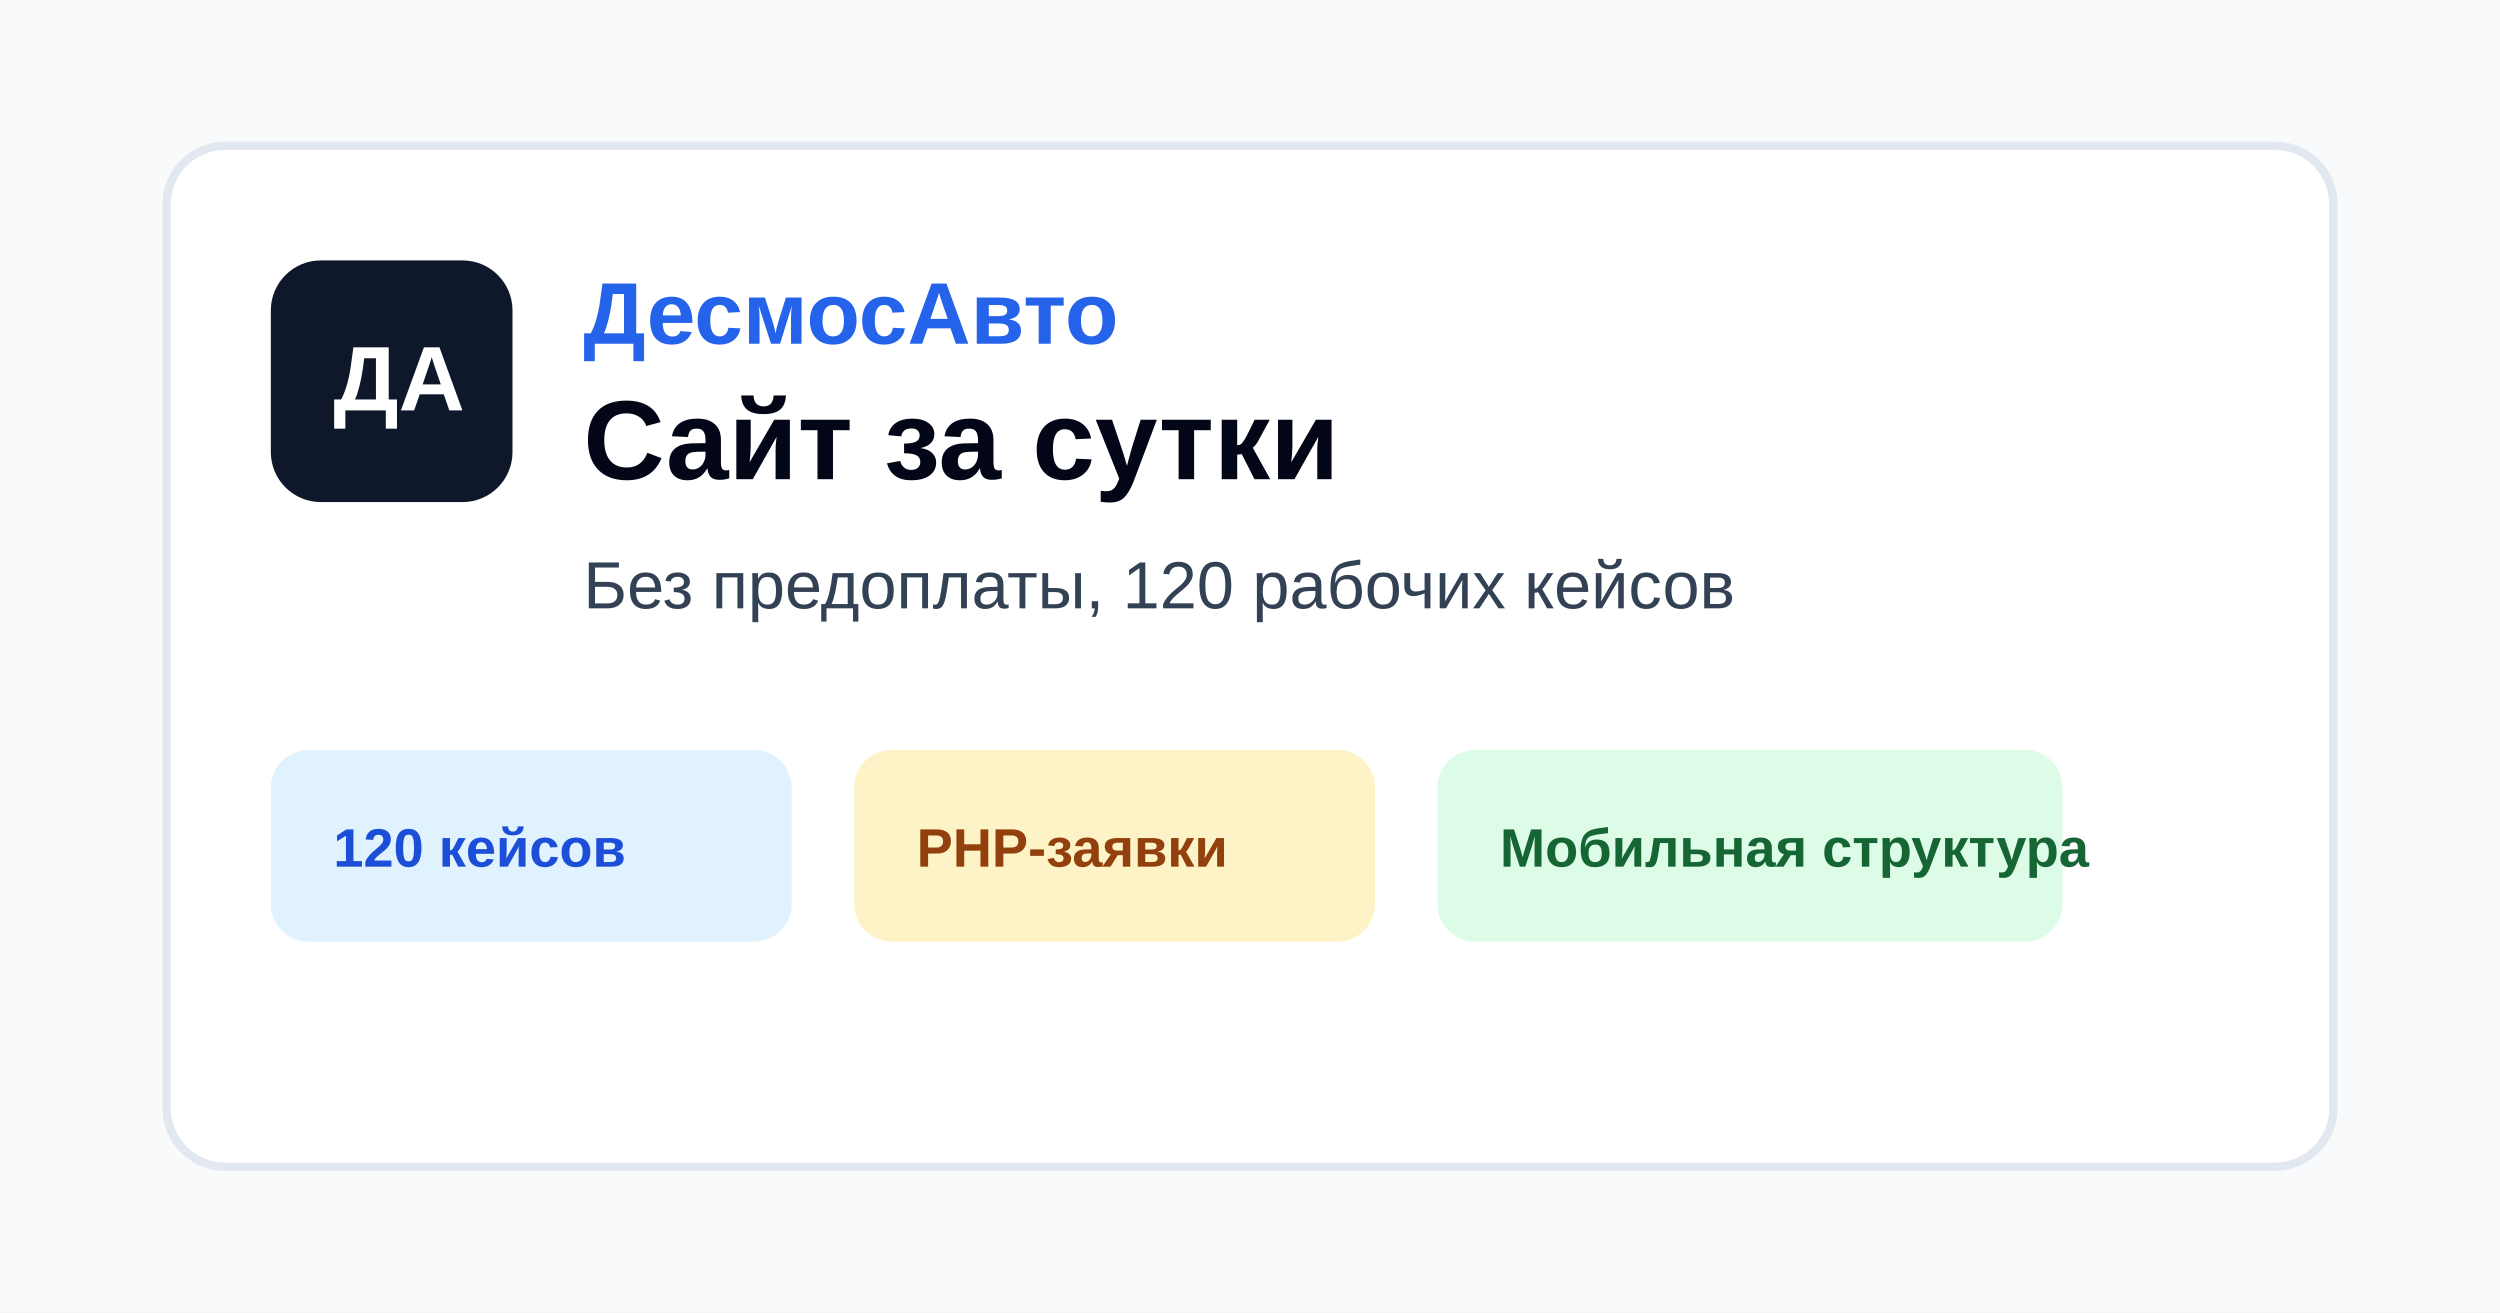
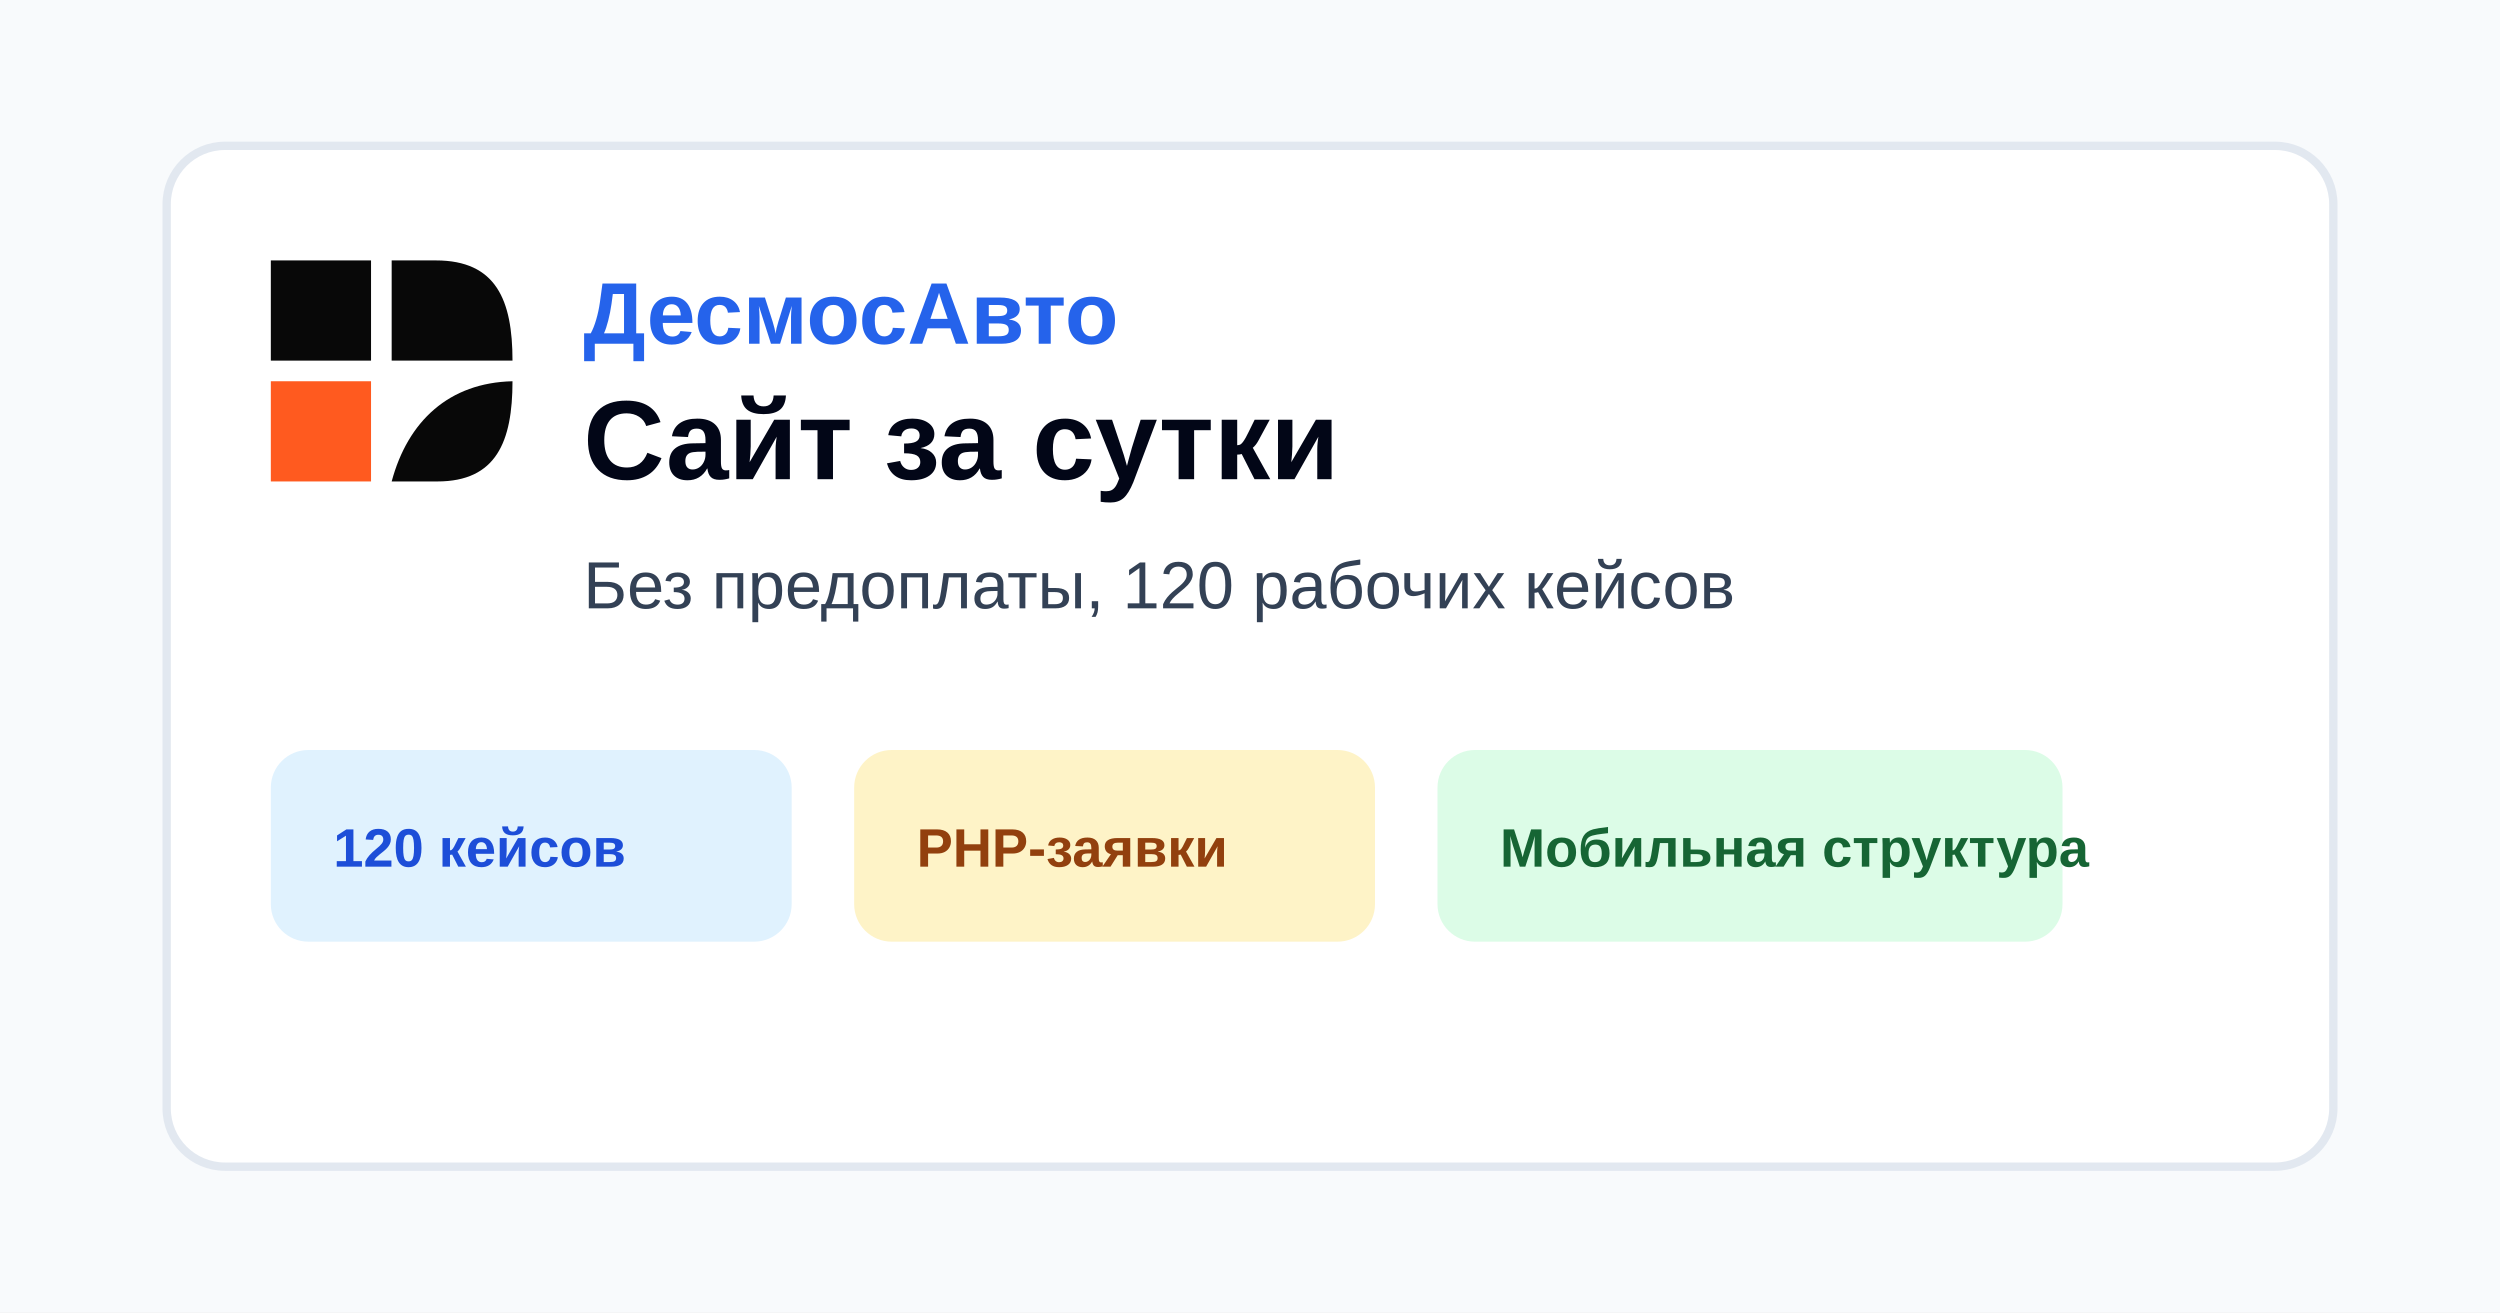
<svg xmlns="http://www.w3.org/2000/svg" viewBox="0 0 1200 630" role="img" aria-label="ДесмосАвто — сайты для автосервисов">
  <rect width="1200" height="630" fill="#F8FAFC" />
  <rect x="80" y="70" width="1040" height="490" rx="28" fill="#FFFFFF" stroke="#E2E8F0" stroke-width="4" />
-   <rect x="130" y="125" width="116" height="116" rx="24" fill="#0F172A" />
-   <text x="160" y="197" font-family="Arial, sans-serif" font-size="44" font-weight="900" fill="#FFFFFF">ДА</text>
+   <g transform="translate(130 125) scale(0.3536585)">
+     <path d="M136 0H0V136H136V0Z" fill="#080808" />
+     <path d="M164 0H224C306 0 328 54 328 136H164V0Z" fill="#080808" />
+     <path d="M164 300H226C306 300 328 246 328 164C242 166 186 218 164 300Z" fill="#080808" />
+     <path d="M136 164H0V300H136V164Z" fill="#FF5A1F" />
+   </g>
  <text x="280" y="165" font-family="Arial, sans-serif" font-size="42" font-weight="800" fill="#2563EB">ДесмосАвто</text>
  <text x="280" y="230" font-family="Arial, sans-serif" font-size="54" font-weight="900" fill="#020617">Сайт за сутки</text>
  <text x="280" y="292" font-family="Arial, sans-serif" font-size="32" font-weight="500" fill="#334155">Без предоплаты, 120 рабочих кейсов</text>
  <rect x="130" y="360" width="250" height="92" rx="18" fill="#E0F2FE" />
  <text x="160" y="416" font-family="Arial, sans-serif" font-size="26" font-weight="800" fill="#1D4ED8">120 кейсов</text>
  <rect x="410" y="360" width="250" height="92" rx="18" fill="#FEF3C7" />
  <text x="440" y="416" font-family="Arial, sans-serif" font-size="26" font-weight="800" fill="#92400E">PHP-заявки</text>
  <rect x="690" y="360" width="300" height="92" rx="18" fill="#DCFCE7" />
  <text x="720" y="416" font-family="Arial, sans-serif" font-size="26" font-weight="800" fill="#166534">Мобильная структура</text>
</svg>
